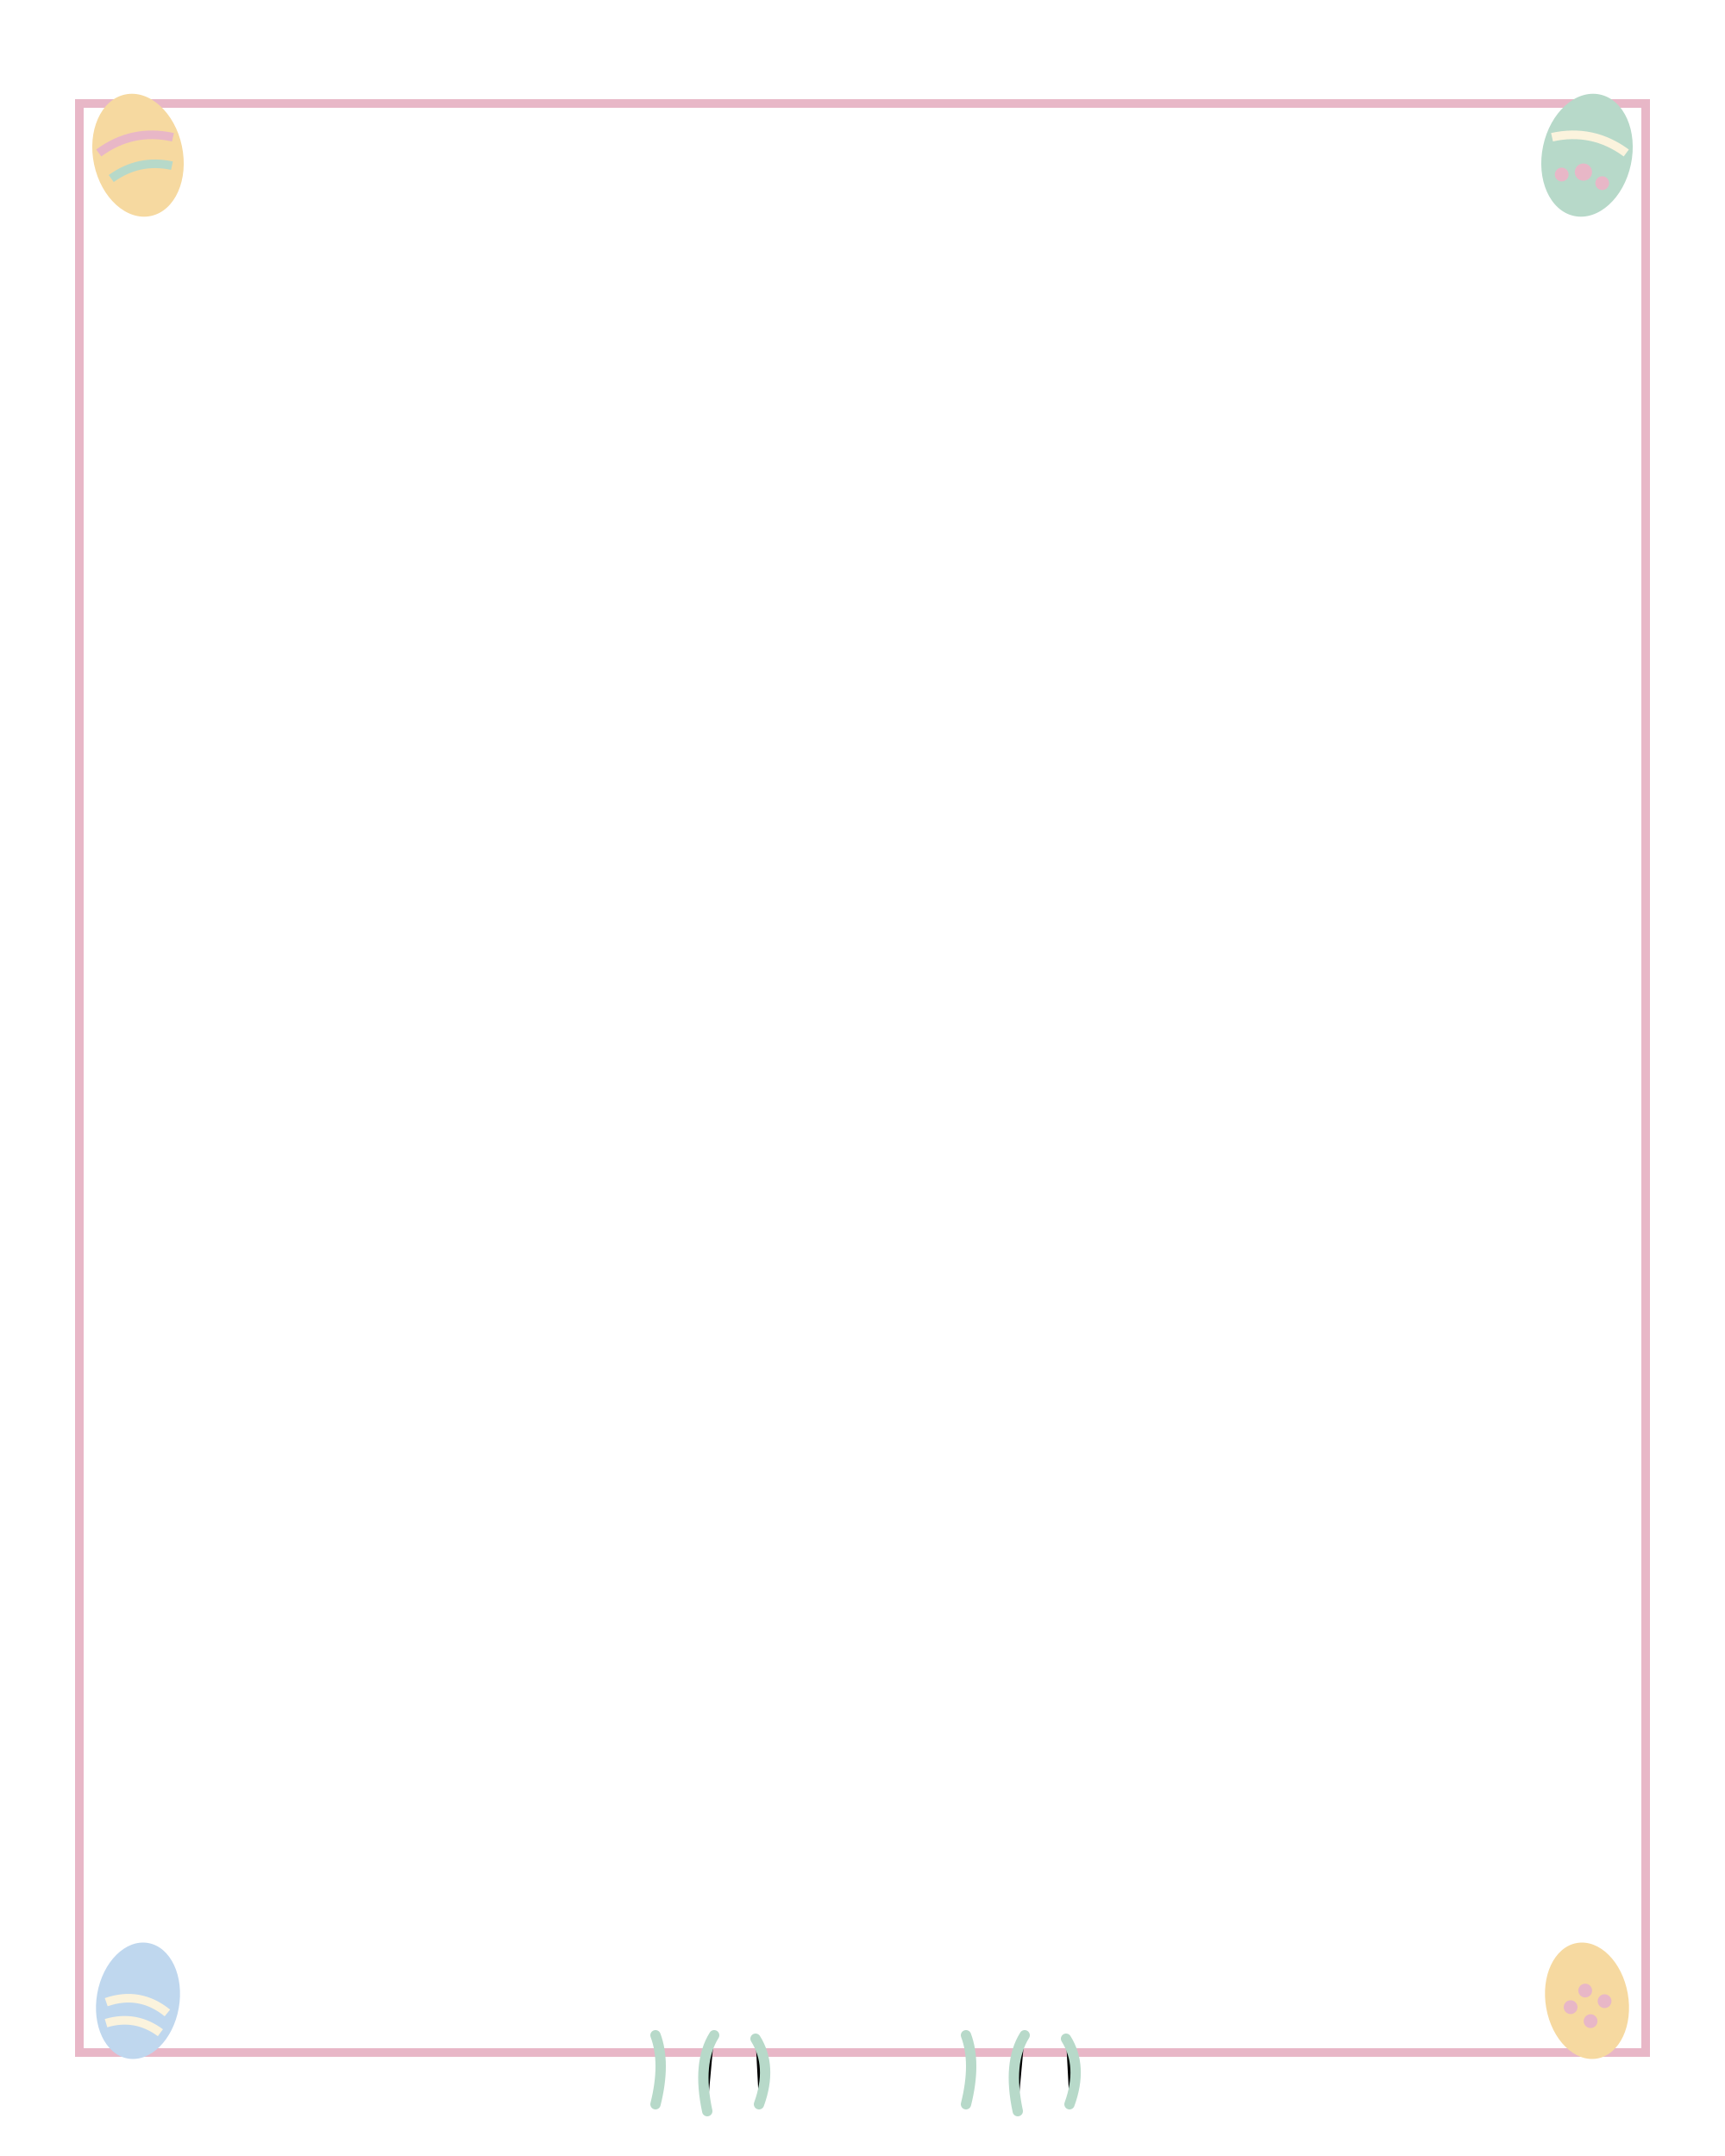
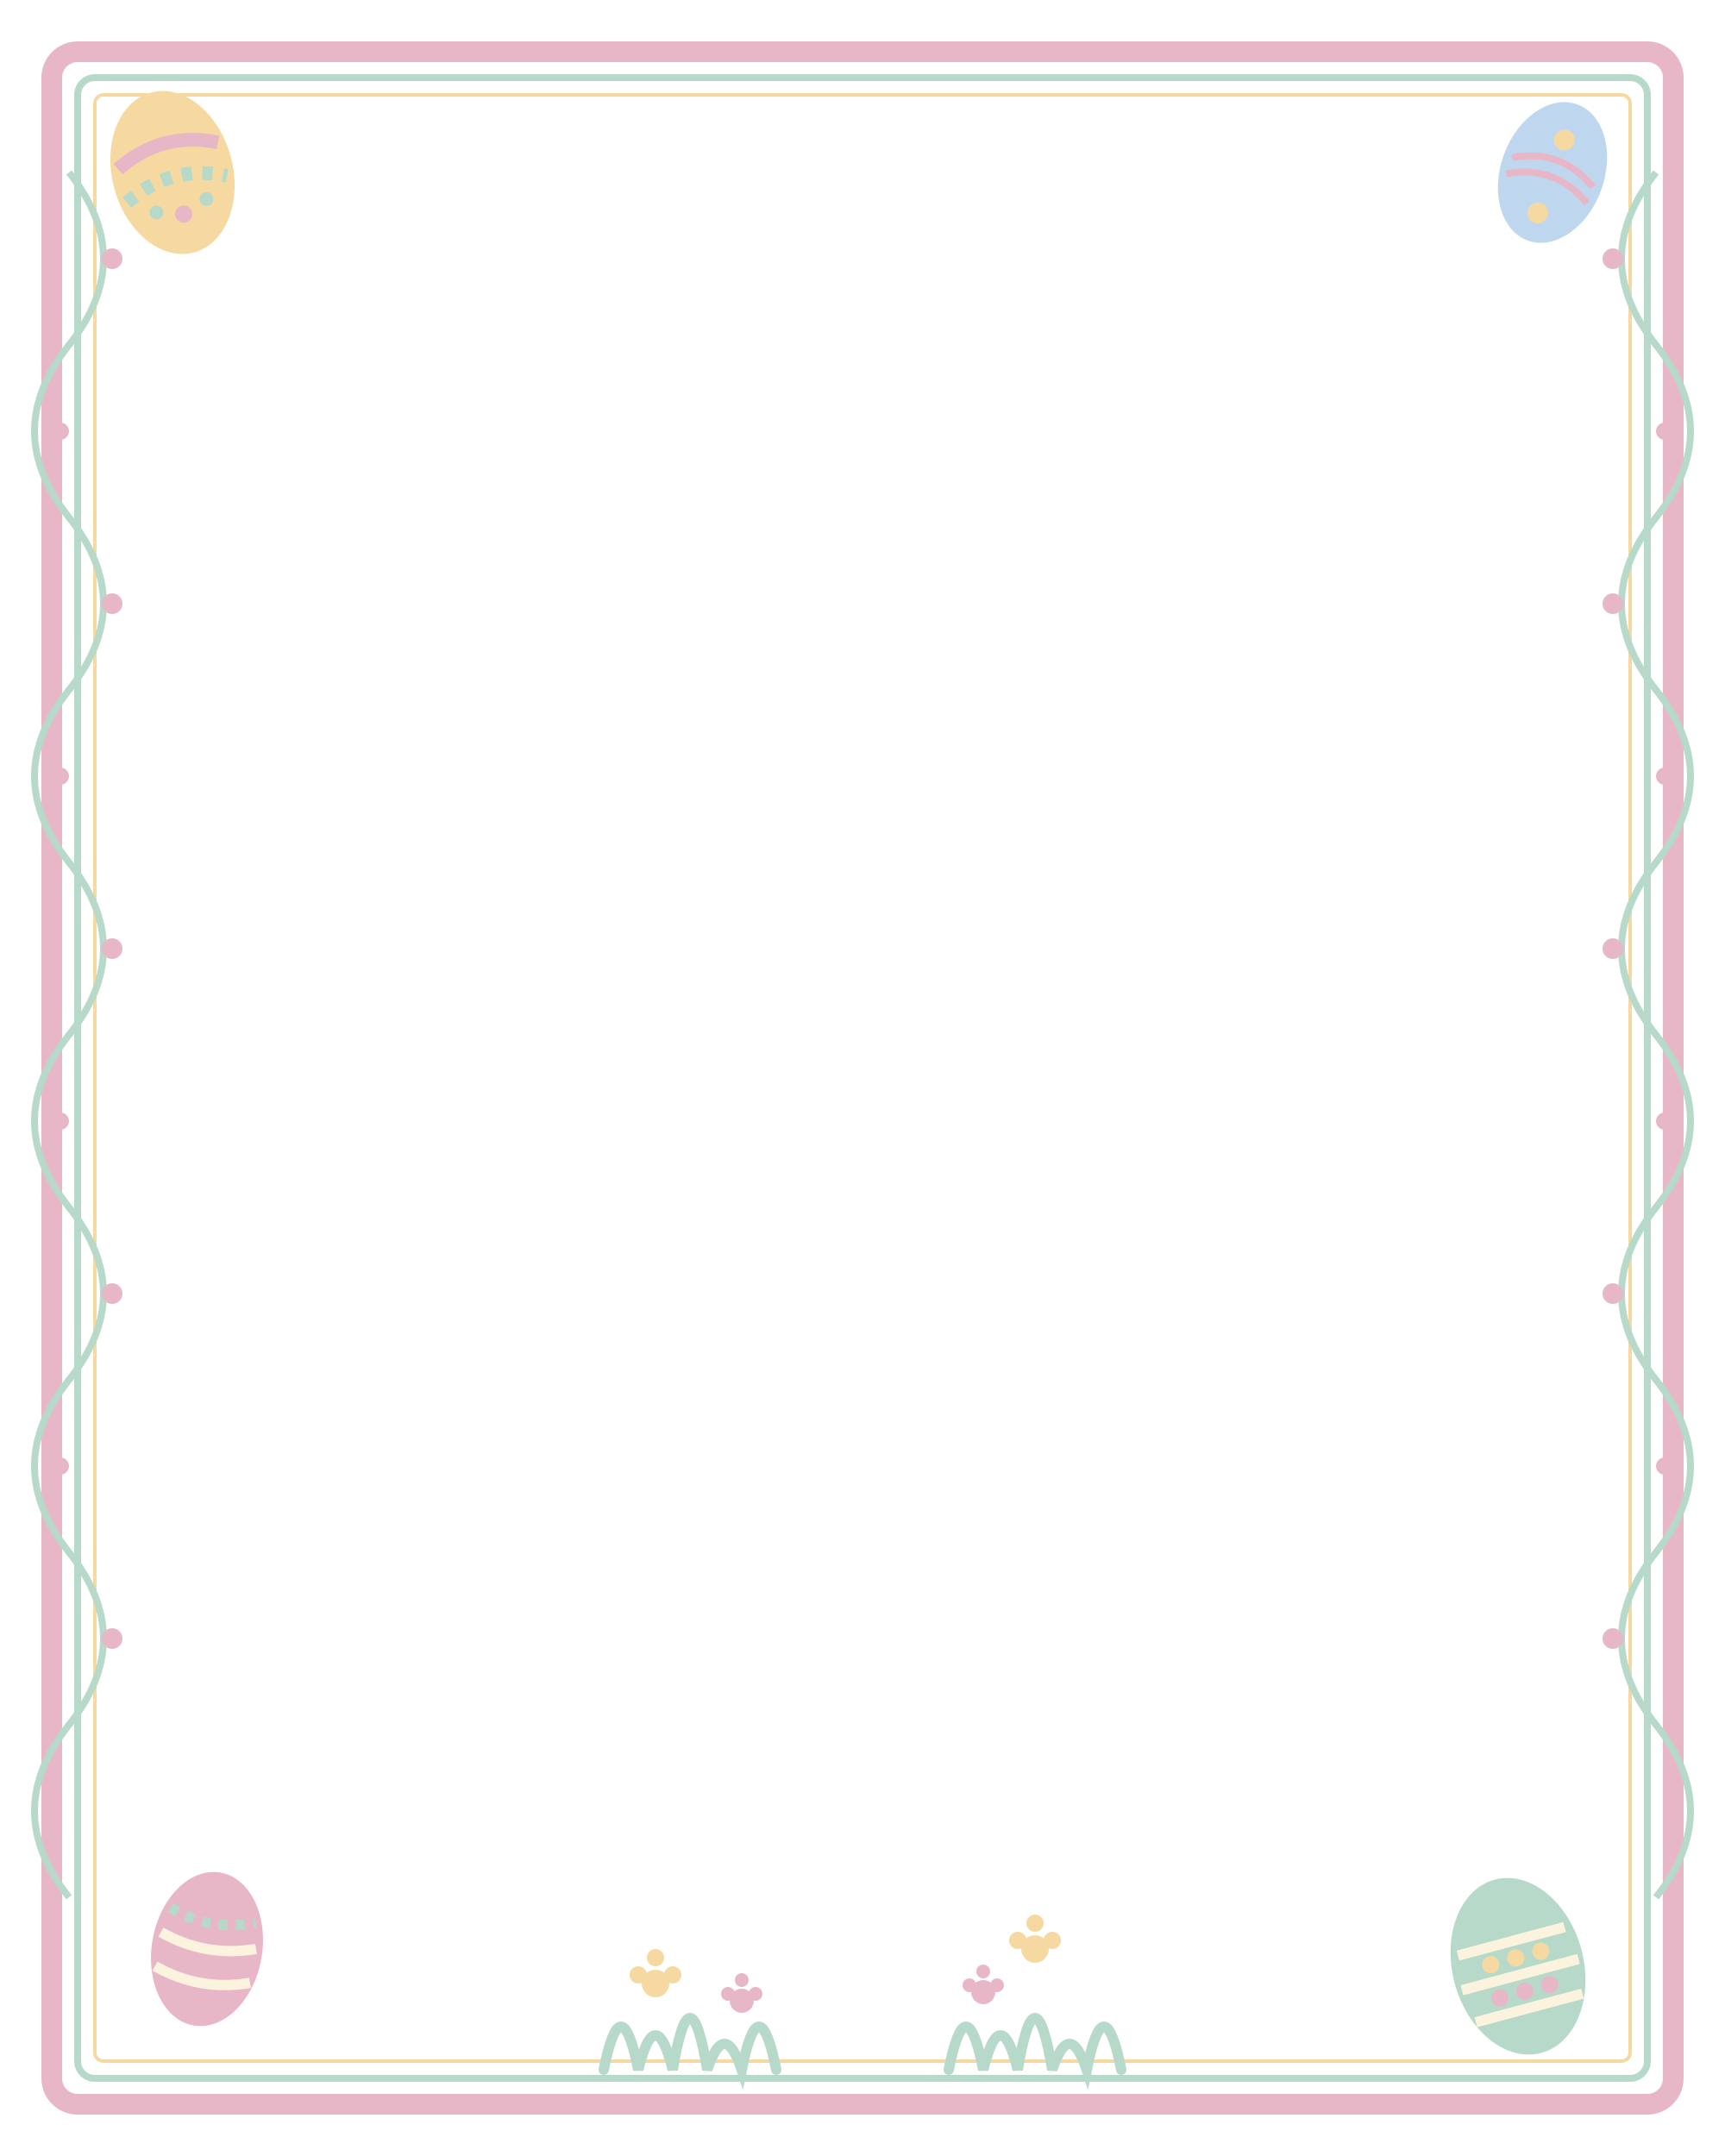
<svg xmlns="http://www.w3.org/2000/svg" width="1000" height="1250" viewBox="0 0 1000 1250">
-   <rect x="46" y="60" width="908" height="1130" fill="none" stroke="#E8B7C7" stroke-width="5" />
+   <rect x="30" y="30" width="940" height="1190" fill="none" stroke="#E8B7C7" stroke-width="12" rx="15" />
+   <rect x="45" y="45" width="910" height="1160" fill="none" stroke="#B7D9C9" stroke-width="4" rx="10" />
+   <rect x="55" y="55" width="890" height="1140" fill="none" stroke="#F6D9A0" stroke-width="2" rx="5" />
+   <path d="M 40 100 Q 80 150, 40 200 T 40 300 T 40 400 T 40 500 T 40 600 T 40 700 T 40 800 T 40 900 T 40 1000 T 40 1100" fill="none" stroke="#B7D9C9" stroke-width="4" />
+   <path d="M 960 100 Q 920 150, 960 200 T 960 300 T 960 400 T 960 500 T 960 600 T 960 700 T 960 800 T 960 900 T 960 1000 T 960 1100" fill="none" stroke="#B7D9C9" stroke-width="4" />
+   <g fill="#E8B7C7">
+     <circle cx="65" cy="150" r="6" />
+     <circle cx="35" cy="250" r="5" />
+     <circle cx="65" cy="350" r="6" />
+     <circle cx="35" cy="450" r="5" />
+     <circle cx="65" cy="550" r="6" />
+     <circle cx="35" cy="650" r="5" />
+     <circle cx="65" cy="750" r="6" />
+     <circle cx="35" cy="850" r="5" />
+     <circle cx="65" cy="950" r="6" />
+     <circle cx="935" cy="150" r="6" />
+     <circle cx="965" cy="250" r="5" />
+     <circle cx="935" cy="350" r="6" />
+     <circle cx="965" cy="450" r="5" />
+     <circle cx="935" cy="550" r="6" />
+     <circle cx="965" cy="650" r="5" />
+     <circle cx="935" cy="750" r="6" />
+     <circle cx="965" cy="850" r="5" />
+     <circle cx="935" cy="950" r="6" />
+   </g>
  <g>
-     <g transform="translate(80,90) rotate(-12)">
-       <ellipse cx="0" cy="0" rx="26" ry="36" fill="#F6D9A0" />
-       <path d="M-22 -6 Q 0 -16, 22 -6" stroke="#E8B7C7" stroke-width="5" fill="none" />
-       <path d="M-18 10 Q 0 2, 18 10" stroke="#B7D9C9" stroke-width="5" fill="none" />
+     <g transform="translate(100,100) rotate(-15)">
+       <ellipse cx="0" cy="0" rx="35" ry="48" fill="#F6D9A0" />
+       <path d="M-30 -10 Q 0 -25, 30 -10" stroke="#E8B7C7" stroke-width="8" fill="none" />
+       <path d="M-30 10 Q 0 -5, 30 10" stroke="#B7D9C9" stroke-width="8" fill="none" stroke-dasharray="6 6" />
+       <circle cx="0" cy="25" r="5" fill="#E8B7C7" />
+       <circle cx="-15" cy="20" r="4" fill="#B7D9C9" />
+       <circle cx="15" cy="20" r="4" fill="#B7D9C9" />
    </g>
-     <g transform="translate(920,90) rotate(12)">
-       <ellipse cx="0" cy="0" rx="26" ry="36" fill="#B7D9C9" />
-       <path d="M-22 -6 Q 0 -16, 22 -6" stroke="#FBF3DD" stroke-width="5" fill="none" />
-       <circle cx="0" cy="10" r="5" fill="#E8B7C7" />
-       <circle cx="-12" cy="14" r="4" fill="#E8B7C7" />
-       <circle cx="12" cy="14" r="4" fill="#E8B7C7" />
+     <g transform="translate(900,100) rotate(20)">
+       <ellipse cx="0" cy="0" rx="30" ry="42" fill="#BFD7EE" />
+       <path d="M-25 0 Q 0 -15, 25 0 M -25 10 Q 0 -5, 25 10" stroke="#E8B7C7" stroke-width="4" fill="none" />
+       <circle cx="0" cy="-20" r="6" fill="#F6D9A0" />
+       <circle cx="0" cy="25" r="6" fill="#F6D9A0" />
    </g>
-     <g transform="translate(80,1160) rotate(10)">
-       <ellipse cx="0" cy="0" rx="24" ry="34" fill="#BFD7EE" />
-       <path d="M-18 4 Q 0 -6, 18 4" stroke="#FBF3DD" stroke-width="5" fill="none" />
-       <path d="M-16 16 Q 0 8, 16 16" stroke="#FBF3DD" stroke-width="5" fill="none" />
+     <g transform="translate(120,1130) rotate(10)">
+       <ellipse cx="0" cy="0" rx="32" ry="45" fill="#E8B7C7" />
+       <path d="M-28 -5 Q 0 5, 28 -5 M -28 15 Q 0 25, 28 15" stroke="#FBF3DD" stroke-width="6" fill="none" />
+       <path d="M-25 -20 Q 0 -10, 25 -20" stroke="#B7D9C9" stroke-width="6" fill="none" stroke-dasharray="5 5" />
    </g>
-     <g transform="translate(920,1160) rotate(-10)">
-       <ellipse cx="0" cy="0" rx="24" ry="34" fill="#F6D9A0" />
-       <circle cx="0" cy="-6" r="4" fill="#E8B7C7" />
-       <circle cx="-10" cy="2" r="4" fill="#E8B7C7" />
-       <circle cx="10" cy="2" r="4" fill="#E8B7C7" />
-       <circle cx="0" cy="12" r="4" fill="#E8B7C7" />
+     <g transform="translate(880,1140) rotate(-15)">
+       <ellipse cx="0" cy="0" rx="38" ry="52" fill="#B7D9C9" />
+       <path d="M-32 -15 L32 -15 M-35 5 L35 5 M-32 25 L32 25" stroke="#FBF3DD" stroke-width="6" fill="none" />
+       <circle cx="0" cy="-5" r="5" fill="#F6D9A0" />
+       <circle cx="-15" cy="-5" r="5" fill="#F6D9A0" />
+       <circle cx="15" cy="-5" r="5" fill="#F6D9A0" />
+       <circle cx="0" cy="15" r="5" fill="#E8B7C7" />
+       <circle cx="-15" cy="15" r="5" fill="#E8B7C7" />
+       <circle cx="15" cy="15" r="5" fill="#E8B7C7" />
    </g>
  </g>
  <g stroke="#B7D9C9" stroke-width="6" stroke-linecap="round">
-     <path d="M380 1220 q 6 -24 0 -40" />
-     <path d="M410 1224 q -6 -28 4 -44" />
-     <path d="M440 1220 q 8 -22 -2 -38" />
-     <path d="M560 1220 q 6 -24 0 -40" />
-     <path d="M590 1224 q -6 -28 4 -44" />
-     <path d="M620 1220 q 8 -22 -2 -38" />
+     <path d="M 350 1200 Q 360 1150 370 1200 Q 380 1160 390 1200 Q 400 1140 410 1200 Q 420 1170 430 1200 Q 440 1150 450 1200" fill="none" />
+     <path d="M 550 1200 Q 560 1150 570 1200 Q 580 1160 590 1200 Q 600 1140 610 1200 Q 620 1170 630 1200 Q 640 1150 650 1200" fill="none" />
+   </g>
+   <g fill="#F6D9A0">
+     <circle cx="380" cy="1150" r="8" />
+     <circle cx="370" cy="1145" r="5" />
+     <circle cx="390" cy="1145" r="5" />
+     <circle cx="380" cy="1135" r="5" />
+     <circle cx="600" cy="1130" r="8" />
+     <circle cx="590" cy="1125" r="5" />
+     <circle cx="610" cy="1125" r="5" />
+     <circle cx="600" cy="1115" r="5" />
+   </g>
+   <g fill="#E8B7C7">
+     <circle cx="430" cy="1160" r="7" />
+     <circle cx="422" cy="1156" r="4" />
+     <circle cx="438" cy="1156" r="4" />
+     <circle cx="430" cy="1148" r="4" />
+     <circle cx="570" cy="1155" r="7" />
+     <circle cx="562" cy="1151" r="4" />
+     <circle cx="578" cy="1151" r="4" />
+     <circle cx="570" cy="1143" r="4" />
  </g>
</svg>
